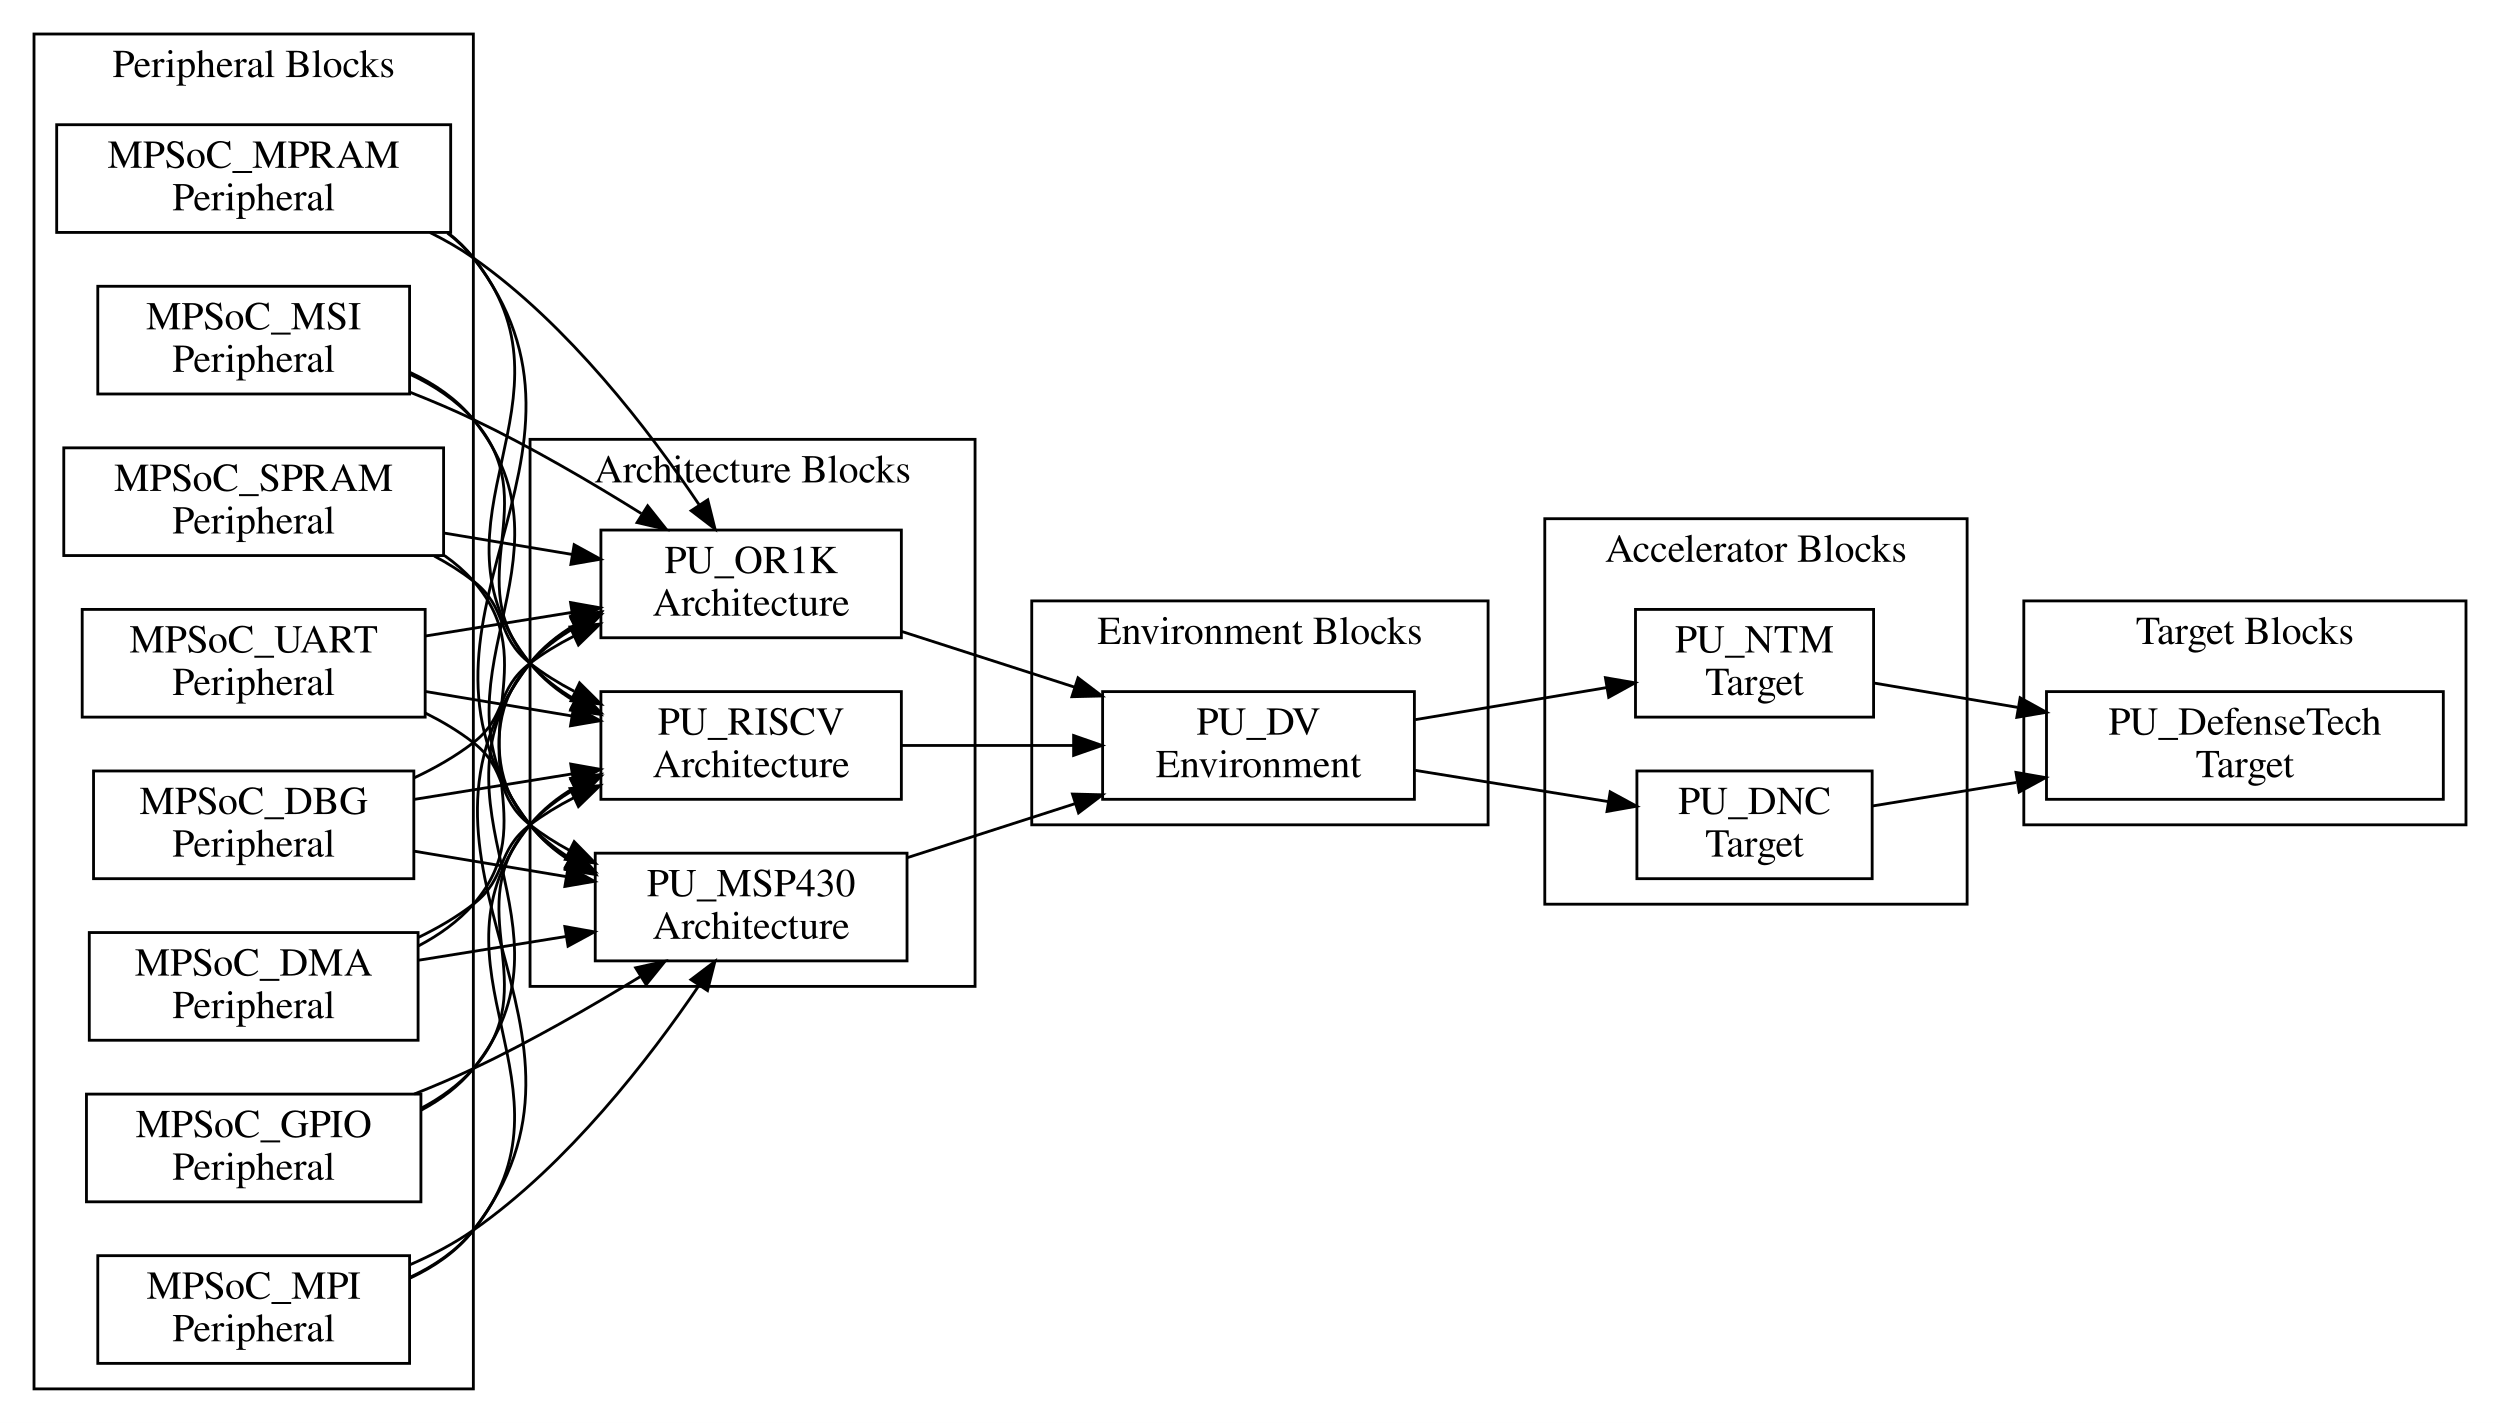
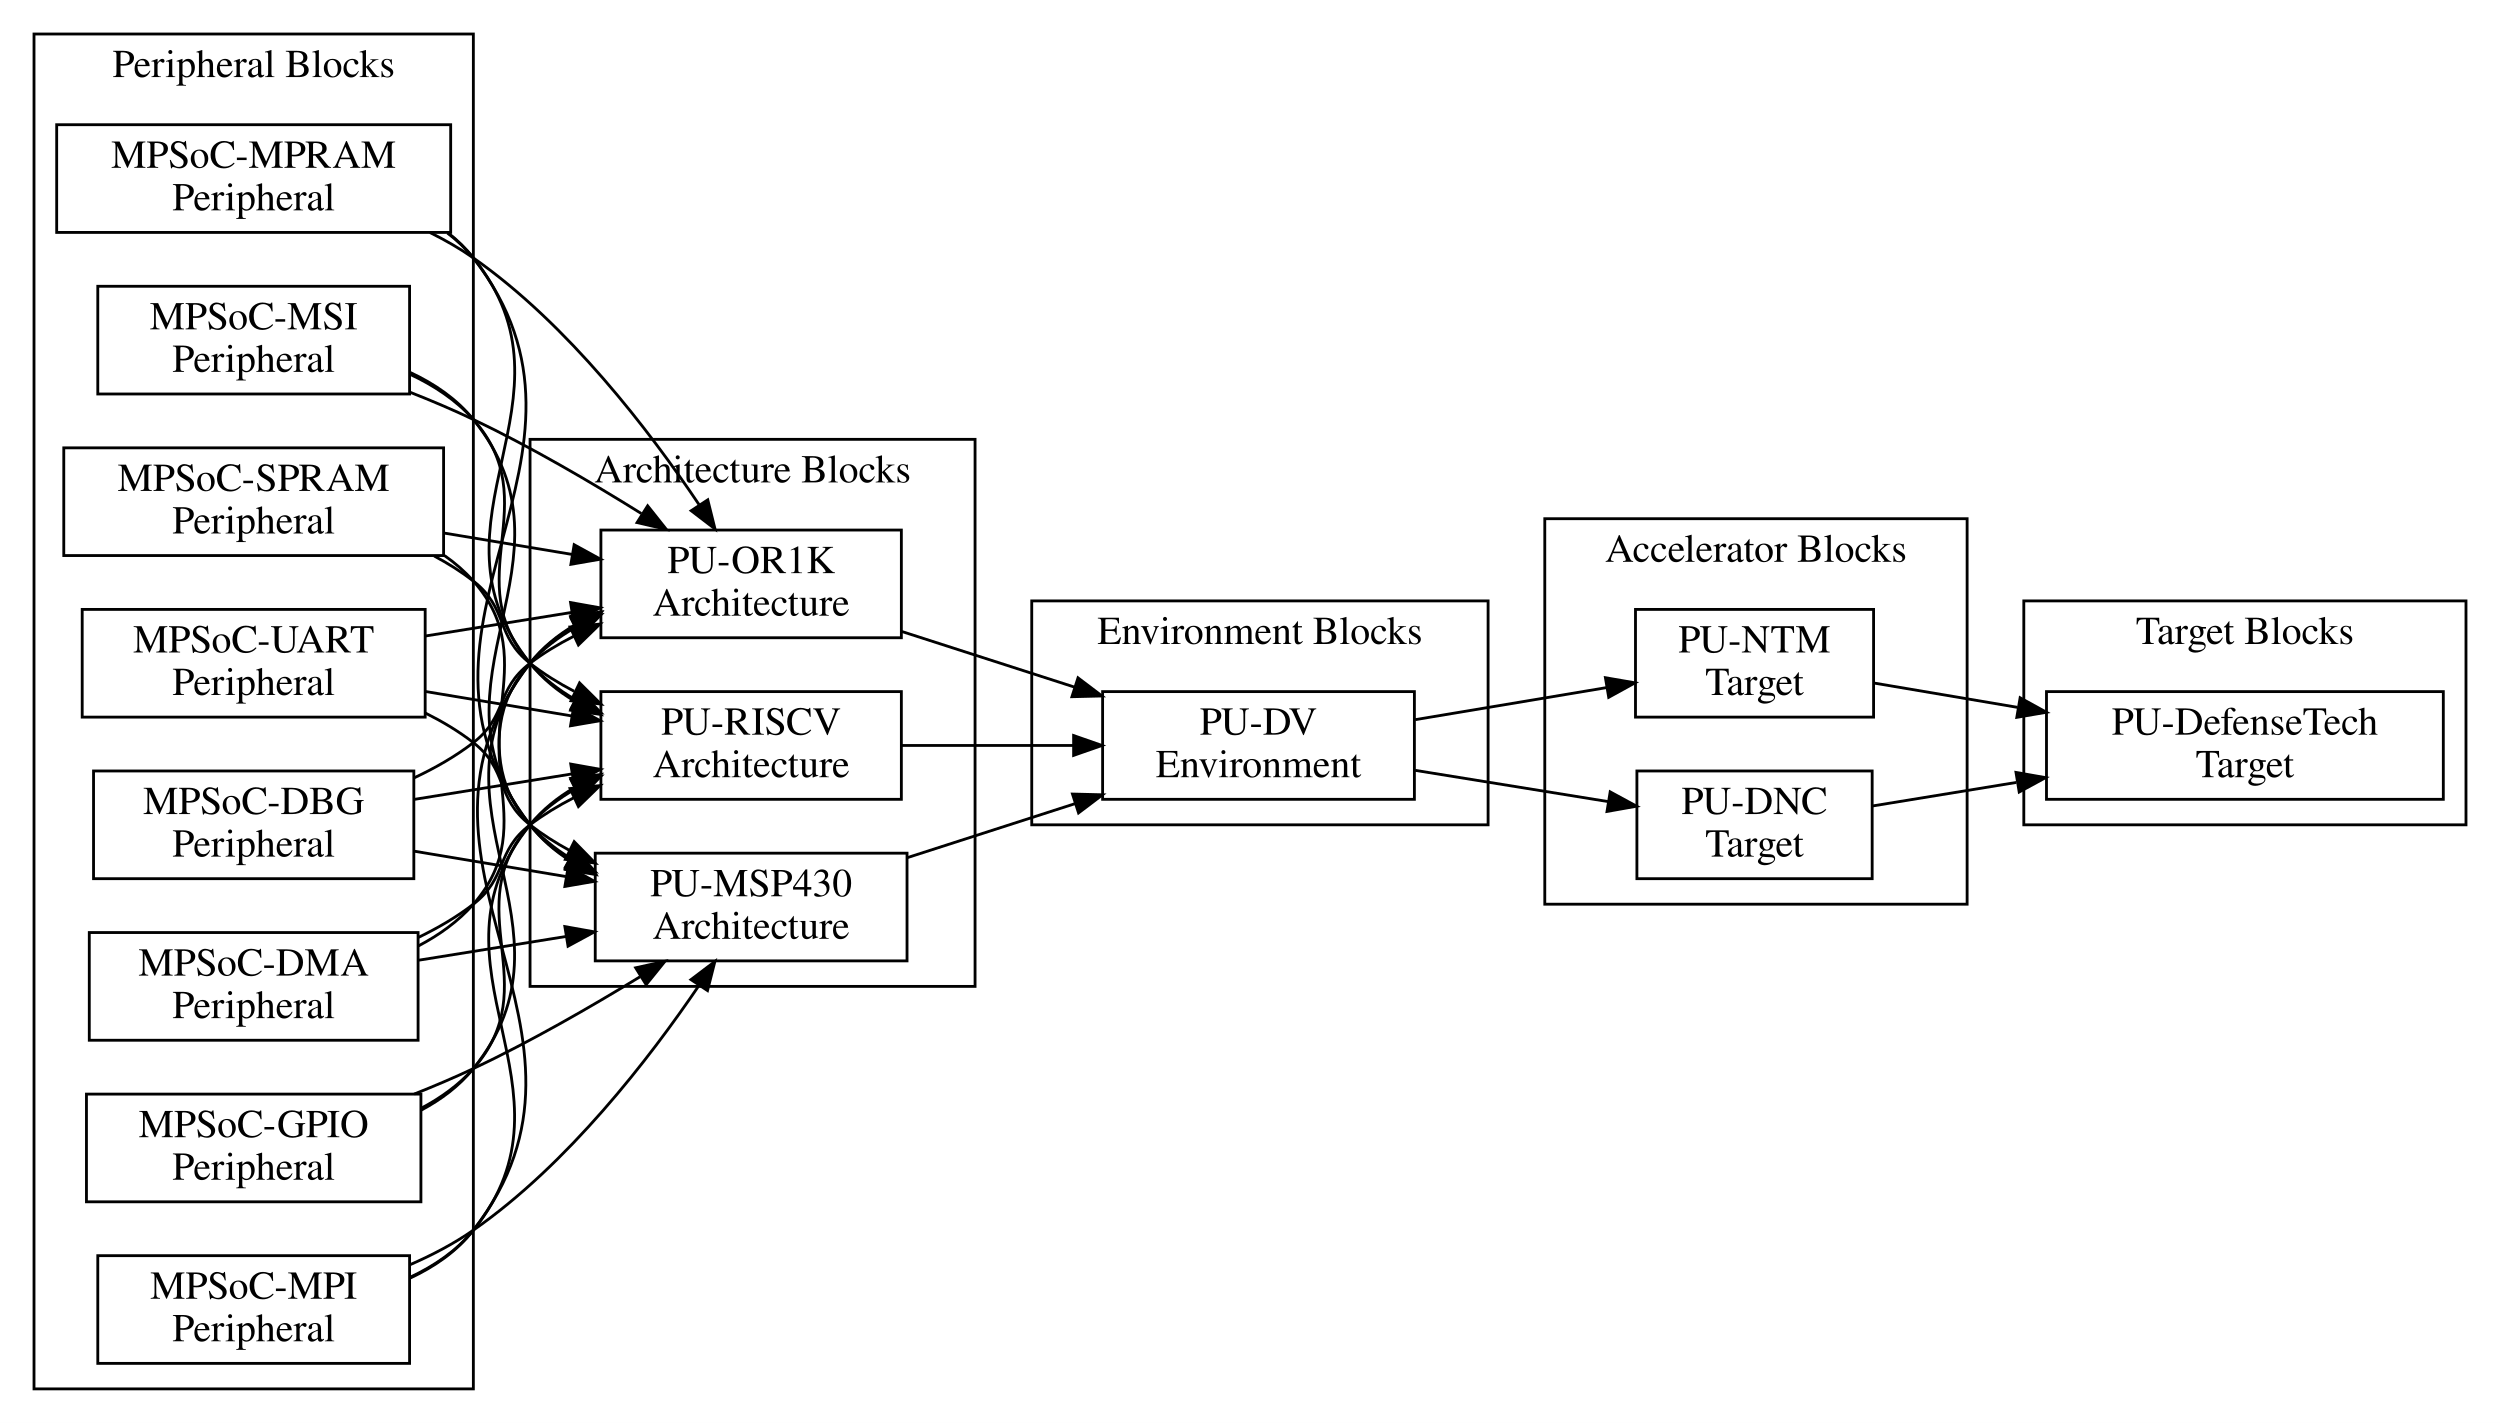
<svg xmlns="http://www.w3.org/2000/svg" width="882pt" height="502pt" viewBox="0.00 0.00 882.00 502.00">
  <g id="graph0" class="graph" transform="scale(1 1) rotate(0) translate(4 498)">
    <polygon fill="white" stroke="transparent" points="-4,4 -4,-498 878,-498 878,4 -4,4" />
    <g id="clust1" class="cluster">
      <polygon fill="none" stroke="black" points="8,-8 8,-486 163,-486 163,-8 8,-8" />
      <text text-anchor="middle" x="85.5" y="-470.8" font-family="Times,serif" font-size="14.00">Peripheral Blocks</text>
    </g>
    <g id="clust2" class="cluster">
      <polygon fill="none" stroke="black" points="183,-150 183,-343 340,-343 340,-150 183,-150" />
      <text text-anchor="middle" x="261.5" y="-327.8" font-family="Times,serif" font-size="14.00">Architecture Blocks</text>
    </g>
    <g id="clust3" class="cluster">
      <polygon fill="none" stroke="black" points="360,-207 360,-286 521,-286 521,-207 360,-207" />
      <text text-anchor="middle" x="440.5" y="-270.8" font-family="Times,serif" font-size="14.00">Environment Blocks</text>
    </g>
    <g id="clust4" class="cluster">
      <polygon fill="none" stroke="black" points="541,-179 541,-315 690,-315 690,-179 541,-179" />
      <text text-anchor="middle" x="615.5" y="-299.8" font-family="Times,serif" font-size="14.00">Accelerator Blocks</text>
    </g>
    <g id="clust5" class="cluster">
      <polygon fill="none" stroke="black" points="710,-207 710,-286 866,-286 866,-207 710,-207" />
      <text text-anchor="middle" x="788" y="-270.8" font-family="Times,serif" font-size="14.00">Target Blocks</text>
    </g>
    <g id="node1" class="node">
      <polygon fill="none" stroke="black" points="29,-188 29,-226 142,-226 142,-188 29,-188" />
-       <text text-anchor="middle" x="85.5" y="-210.8" font-family="Times,serif" font-size="14.00">MPSoC_DBG </text>
+       <text text-anchor="middle" x="85.5" y="-210.8" font-family="Times,serif" font-size="14.00">MPSoC-DBG </text>
      <text text-anchor="middle" x="85.5" y="-195.8" font-family="Times,serif" font-size="14.00">Peripheral</text>
    </g>
    <g id="node9" class="node">
      <polygon fill="none" stroke="black" points="206,-159 206,-197 316,-197 316,-159 206,-159" />
-       <text text-anchor="middle" x="261" y="-181.8" font-family="Times,serif" font-size="14.00">PU_MSP430 </text>
+       <text text-anchor="middle" x="261" y="-181.8" font-family="Times,serif" font-size="14.00">PU-MSP430 </text>
      <text text-anchor="middle" x="261" y="-166.8" font-family="Times,serif" font-size="14.00">Architecture</text>
    </g>
    <g id="edge1" class="edge">
      <path fill="none" stroke="black" d="M142.35,-197.66C159.33,-194.83 178.12,-191.69 195.61,-188.76" />
      <polygon fill="black" stroke="black" points="196.45,-192.17 205.73,-187.07 195.29,-185.27 196.45,-192.17" />
    </g>
    <g id="node10" class="node">
      <polygon fill="none" stroke="black" points="208,-273 208,-311 314,-311 314,-273 208,-273" />
-       <text text-anchor="middle" x="261" y="-295.8" font-family="Times,serif" font-size="14.00">PU_OR1K </text>
+       <text text-anchor="middle" x="261" y="-295.8" font-family="Times,serif" font-size="14.00">PU-OR1K </text>
      <text text-anchor="middle" x="261" y="-280.8" font-family="Times,serif" font-size="14.00">Architecture</text>
    </g>
    <g id="edge9" class="edge">
      <path fill="none" stroke="black" d="M142.08,-223.56C149.49,-227.03 156.7,-231.15 163,-236 175.11,-245.33 170.82,-254.75 183,-264 187.72,-267.58 192.94,-270.74 198.37,-273.52" />
      <polygon fill="black" stroke="black" points="197.12,-276.8 207.67,-277.84 200.07,-270.45 197.12,-276.8" />
    </g>
    <g id="node11" class="node">
      <polygon fill="none" stroke="black" points="208,-216 208,-254 314,-254 314,-216 208,-216" />
-       <text text-anchor="middle" x="261" y="-238.8" font-family="Times,serif" font-size="14.00">PU_RISCV </text>
+       <text text-anchor="middle" x="261" y="-238.8" font-family="Times,serif" font-size="14.00">PU-RISCV </text>
      <text text-anchor="middle" x="261" y="-223.8" font-family="Times,serif" font-size="14.00">Architecture</text>
    </g>
    <g id="edge17" class="edge">
      <path fill="none" stroke="black" d="M142.35,-216.01C160.07,-218.87 179.77,-222.05 197.9,-224.98" />
      <polygon fill="black" stroke="black" points="197.36,-228.44 207.79,-226.57 198.48,-221.53 197.36,-228.44" />
    </g>
    <g id="node2" class="node">
      <polygon fill="none" stroke="black" points="27.5,-131 27.5,-169 143.5,-169 143.5,-131 27.5,-131" />
-       <text text-anchor="middle" x="85.5" y="-153.8" font-family="Times,serif" font-size="14.00">MPSoC_DMA </text>
+       <text text-anchor="middle" x="85.5" y="-153.8" font-family="Times,serif" font-size="14.00">MPSoC-DMA </text>
      <text text-anchor="middle" x="85.5" y="-138.8" font-family="Times,serif" font-size="14.00">Peripheral</text>
    </g>
    <g id="edge2" class="edge">
      <path fill="none" stroke="black" d="M143.79,-159.25C160.46,-161.94 178.77,-164.89 195.83,-167.64" />
      <polygon fill="black" stroke="black" points="195.28,-171.1 205.71,-169.24 196.4,-164.19 195.28,-171.1" />
    </g>
    <g id="edge10" class="edge">
      <path fill="none" stroke="black" d="M143.64,-164.29C150.91,-168.1 157.66,-172.91 163,-179 188.58,-208.18 157.22,-234.99 183,-264 187.51,-269.07 193.01,-273.23 198.98,-276.63" />
      <polygon fill="black" stroke="black" points="197.48,-279.79 207.99,-281.09 200.59,-273.52 197.48,-279.79" />
    </g>
    <g id="edge18" class="edge">
      <path fill="none" stroke="black" d="M143.67,-167.31C150.52,-170.62 157.15,-174.49 163,-179 175.11,-188.33 170.82,-197.75 183,-207 187.72,-210.58 192.94,-213.74 198.37,-216.52" />
      <polygon fill="black" stroke="black" points="197.12,-219.8 207.67,-220.84 200.07,-213.45 197.12,-219.8" />
    </g>
    <g id="node3" class="node">
      <polygon fill="none" stroke="black" points="26.5,-74 26.5,-112 144.5,-112 144.5,-74 26.5,-74" />
-       <text text-anchor="middle" x="85.5" y="-96.8" font-family="Times,serif" font-size="14.00">MPSoC_GPIO </text>
+       <text text-anchor="middle" x="85.5" y="-96.8" font-family="Times,serif" font-size="14.00">MPSoC-GPIO </text>
      <text text-anchor="middle" x="85.5" y="-81.8" font-family="Times,serif" font-size="14.00">Peripheral</text>
    </g>
    <g id="edge3" class="edge">
      <path fill="none" stroke="black" d="M142.14,-112.02C149.24,-114.84 156.35,-117.86 163,-121 183,-130.44 204.29,-142.69 221.82,-153.41" />
      <polygon fill="black" stroke="black" points="220.26,-156.56 230.61,-158.85 223.95,-150.61 220.26,-156.56" />
    </g>
    <g id="edge11" class="edge">
      <path fill="none" stroke="black" d="M144.51,-106.29C151.56,-110.03 158.02,-114.84 163,-121 203.32,-170.92 142.62,-214.12 183,-264 187.33,-269.35 192.77,-273.68 198.75,-277.18" />
      <polygon fill="black" stroke="black" points="197.33,-280.38 207.83,-281.74 200.47,-274.12 197.33,-280.38" />
    </g>
    <g id="edge19" class="edge">
      <path fill="none" stroke="black" d="M144.77,-107.1C151.61,-110.73 157.94,-115.28 163,-121 189,-150.39 156.97,-177.63 183,-207 187.5,-212.08 193,-216.24 198.96,-219.64" />
      <polygon fill="black" stroke="black" points="197.46,-222.8 207.98,-224.11 200.57,-216.53 197.46,-222.8" />
    </g>
    <g id="node4" class="node">
      <polygon fill="none" stroke="black" points="30.5,-17 30.5,-55 140.5,-55 140.5,-17 30.5,-17" />
-       <text text-anchor="middle" x="85.5" y="-39.8" font-family="Times,serif" font-size="14.00">MPSoC_MPI </text>
+       <text text-anchor="middle" x="85.5" y="-39.8" font-family="Times,serif" font-size="14.00">MPSoC-MPI </text>
      <text text-anchor="middle" x="85.5" y="-24.8" font-family="Times,serif" font-size="14.00">Peripheral</text>
    </g>
    <g id="edge4" class="edge">
      <path fill="none" stroke="black" d="M140.52,-51.75C148.4,-55.17 156.15,-59.23 163,-64 196.38,-87.25 225.21,-124.69 242.57,-150.28" />
      <polygon fill="black" stroke="black" points="239.77,-152.39 248.22,-158.79 245.61,-148.52 239.77,-152.39" />
    </g>
    <g id="edge12" class="edge">
      <path fill="none" stroke="black" d="M140.53,-47.01C149.18,-51.03 157.19,-56.51 163,-64 217.76,-134.58 128.17,-193.47 183,-264 187.28,-269.51 192.75,-273.93 198.79,-277.49" />
      <polygon fill="black" stroke="black" points="197.48,-280.74 207.98,-282.1 200.61,-274.49 197.48,-280.74" />
    </g>
    <g id="edge20" class="edge">
      <path fill="none" stroke="black" d="M140.67,-47.38C149.21,-51.36 157.13,-56.74 163,-64 203.32,-113.92 142.62,-157.12 183,-207 187.33,-212.35 192.77,-216.68 198.75,-220.18" />
      <polygon fill="black" stroke="black" points="197.33,-223.38 207.83,-224.74 200.47,-217.12 197.33,-223.38" />
    </g>
    <g id="node5" class="node">
      <polygon fill="none" stroke="black" points="16,-416 16,-454 155,-454 155,-416 16,-416" />
-       <text text-anchor="middle" x="85.5" y="-438.8" font-family="Times,serif" font-size="14.00">MPSoC_MPRAM </text>
+       <text text-anchor="middle" x="85.5" y="-438.8" font-family="Times,serif" font-size="14.00">MPSoC-MPRAM </text>
      <text text-anchor="middle" x="85.5" y="-423.8" font-family="Times,serif" font-size="14.00">Peripheral</text>
    </g>
    <g id="edge5" class="edge">
      <path fill="none" stroke="black" d="M154.01,-415.9C157.36,-413.3 160.4,-410.35 163,-407 217.76,-336.42 128.57,-277.84 183,-207 186.88,-201.95 191.75,-197.77 197.15,-194.33" />
      <polygon fill="black" stroke="black" points="198.9,-197.36 205.99,-189.49 195.54,-191.22 198.9,-197.36" />
    </g>
    <g id="edge13" class="edge">
      <path fill="none" stroke="black" d="M147.69,-415.96C153.06,-413.3 158.25,-410.32 163,-407 196.5,-383.56 225.3,-345.79 242.62,-319.97" />
      <polygon fill="black" stroke="black" points="245.7,-321.66 248.26,-311.38 239.85,-317.82 245.7,-321.66" />
    </g>
    <g id="edge21" class="edge">
      <path fill="none" stroke="black" d="M153.86,-415.78C157.24,-413.21 160.33,-410.3 163,-407 203.32,-357.08 142.91,-314.11 183,-264 187.32,-258.6 192.75,-254.21 198.73,-250.64" />
      <polygon fill="black" stroke="black" points="200.52,-253.65 207.8,-245.96 197.31,-247.43 200.52,-253.65" />
    </g>
    <g id="node6" class="node">
      <polygon fill="none" stroke="black" points="30.5,-359 30.5,-397 140.5,-397 140.5,-359 30.5,-359" />
-       <text text-anchor="middle" x="85.5" y="-381.8" font-family="Times,serif" font-size="14.00">MPSoC_MSI </text>
+       <text text-anchor="middle" x="85.5" y="-381.8" font-family="Times,serif" font-size="14.00">MPSoC-MSI </text>
      <text text-anchor="middle" x="85.5" y="-366.8" font-family="Times,serif" font-size="14.00">Peripheral</text>
    </g>
    <g id="edge6" class="edge">
      <path fill="none" stroke="black" d="M140.67,-366.62C149.21,-362.64 157.13,-357.26 163,-350 203.32,-300.08 142.91,-257.11 183,-207 186.83,-202.21 191.54,-198.22 196.73,-194.88" />
      <polygon fill="black" stroke="black" points="198.77,-197.75 205.84,-189.86 195.39,-191.62 198.77,-197.75" />
    </g>
    <g id="edge14" class="edge">
      <path fill="none" stroke="black" d="M140.53,-359.67C148.17,-356.67 155.85,-353.41 163,-350 183.21,-340.36 204.68,-327.8 222.26,-316.82" />
      <polygon fill="black" stroke="black" points="224.49,-319.55 231.08,-311.25 220.75,-313.63 224.49,-319.55" />
    </g>
    <g id="edge22" class="edge">
      <path fill="none" stroke="black" d="M140.54,-366C148.98,-362.08 156.91,-356.89 163,-350 189,-320.61 157.14,-293.51 183,-264 187.49,-258.87 192.98,-254.65 198.94,-251.18" />
      <polygon fill="black" stroke="black" points="200.63,-254.25 207.96,-246.59 197.45,-248.01 200.63,-254.25" />
    </g>
    <g id="node7" class="node">
      <polygon fill="none" stroke="black" points="18.5,-302 18.5,-340 152.5,-340 152.5,-302 18.5,-302" />
-       <text text-anchor="middle" x="85.5" y="-324.8" font-family="Times,serif" font-size="14.00">MPSoC_SPRAM </text>
+       <text text-anchor="middle" x="85.5" y="-324.8" font-family="Times,serif" font-size="14.00">MPSoC-SPRAM </text>
      <text text-anchor="middle" x="85.5" y="-309.8" font-family="Times,serif" font-size="14.00">Peripheral</text>
    </g>
    <g id="edge7" class="edge">
      <path fill="none" stroke="black" d="M152.83,-301.99C156.56,-299.37 160,-296.39 163,-293 189,-263.61 157.14,-236.51 183,-207 186.98,-202.46 191.75,-198.62 196.93,-195.39" />
      <polygon fill="black" stroke="black" points="198.85,-198.33 205.98,-190.49 195.52,-192.17 198.85,-198.33" />
    </g>
    <g id="edge15" class="edge">
      <path fill="none" stroke="black" d="M152.59,-309.95C167.45,-307.47 183.17,-304.84 197.86,-302.39" />
      <polygon fill="black" stroke="black" points="198.56,-305.82 207.85,-300.72 197.41,-298.91 198.56,-305.82" />
    </g>
    <g id="edge23" class="edge">
      <path fill="none" stroke="black" d="M149.2,-301.83C154.08,-299.22 158.75,-296.29 163,-293 175.38,-283.41 170.67,-273.64 183,-264 187.76,-260.28 193.04,-257 198.56,-254.11" />
      <polygon fill="black" stroke="black" points="200.47,-257.08 207.99,-249.61 197.46,-250.76 200.47,-257.08" />
    </g>
    <g id="node8" class="node">
      <polygon fill="none" stroke="black" points="25,-245 25,-283 146,-283 146,-245 25,-245" />
-       <text text-anchor="middle" x="85.5" y="-267.8" font-family="Times,serif" font-size="14.00">MPSoC_UART </text>
+       <text text-anchor="middle" x="85.5" y="-267.8" font-family="Times,serif" font-size="14.00">MPSoC-UART </text>
      <text text-anchor="middle" x="85.5" y="-252.8" font-family="Times,serif" font-size="14.00">Peripheral</text>
    </g>
    <g id="edge8" class="edge">
      <path fill="none" stroke="black" d="M146.09,-246.43C152.09,-243.44 157.86,-239.98 163,-236 175.38,-226.41 170.67,-216.64 183,-207 187.29,-203.65 192.01,-200.65 196.94,-197.97" />
      <polygon fill="black" stroke="black" points="198.57,-201.07 205.98,-193.5 195.47,-194.8 198.57,-201.07" />
    </g>
    <g id="edge16" class="edge">
      <path fill="none" stroke="black" d="M146.21,-273.64C162.77,-276.31 180.79,-279.22 197.5,-281.91" />
      <polygon fill="black" stroke="black" points="197.29,-285.42 207.72,-283.56 198.4,-278.51 197.29,-285.42" />
    </g>
    <g id="edge24" class="edge">
      <path fill="none" stroke="black" d="M146.21,-254.02C162.77,-251.25 180.79,-248.24 197.5,-245.45" />
      <polygon fill="black" stroke="black" points="198.43,-248.84 207.72,-243.74 197.28,-241.94 198.43,-248.84" />
    </g>
    <g id="node12" class="node">
      <polygon fill="none" stroke="black" points="385,-216 385,-254 495,-254 495,-216 385,-216" />
-       <text text-anchor="middle" x="440" y="-238.8" font-family="Times,serif" font-size="14.00">PU_DV </text>
+       <text text-anchor="middle" x="440" y="-238.8" font-family="Times,serif" font-size="14.00">PU-DV </text>
      <text text-anchor="middle" x="440" y="-223.8" font-family="Times,serif" font-size="14.00">Environment</text>
    </g>
    <g id="edge25" class="edge">
      <path fill="none" stroke="black" d="M316.07,-195.41C334.77,-201.43 355.89,-208.24 375.29,-214.48" />
      <polygon fill="black" stroke="black" points="374.37,-217.86 384.96,-217.6 376.51,-211.2 374.37,-217.86" />
    </g>
    <g id="edge26" class="edge">
      <path fill="none" stroke="black" d="M314.15,-275.21C333.25,-269.05 355.09,-262.02 375.11,-255.58" />
      <polygon fill="black" stroke="black" points="376.32,-258.86 384.77,-252.46 374.18,-252.2 376.32,-258.86" />
    </g>
    <g id="edge27" class="edge">
      <path fill="none" stroke="black" d="M314.15,-235C333.08,-235 354.7,-235 374.56,-235" />
      <polygon fill="black" stroke="black" points="374.77,-238.5 384.77,-235 374.77,-231.5 374.77,-238.5" />
    </g>
    <g id="node13" class="node">
      <polygon fill="none" stroke="black" points="573,-245 573,-283 657,-283 657,-245 573,-245" />
-       <text text-anchor="middle" x="615" y="-267.8" font-family="Times,serif" font-size="14.00">PU_NTM </text>
+       <text text-anchor="middle" x="615" y="-267.8" font-family="Times,serif" font-size="14.00">PU-NTM </text>
      <text text-anchor="middle" x="615" y="-252.8" font-family="Times,serif" font-size="14.00">Target</text>
    </g>
    <g id="edge28" class="edge">
      <path fill="none" stroke="black" d="M495.26,-244.1C516.81,-247.71 541.47,-251.84 562.71,-255.4" />
      <polygon fill="black" stroke="black" points="562.39,-258.9 572.83,-257.1 563.55,-251.99 562.39,-258.9" />
    </g>
    <g id="node14" class="node">
      <polygon fill="none" stroke="black" points="573.5,-188 573.5,-226 656.5,-226 656.5,-188 573.5,-188" />
-       <text text-anchor="middle" x="615" y="-210.8" font-family="Times,serif" font-size="14.00">PU_DNC </text>
+       <text text-anchor="middle" x="615" y="-210.8" font-family="Times,serif" font-size="14.00">PU-DNC </text>
      <text text-anchor="middle" x="615" y="-195.8" font-family="Times,serif" font-size="14.00">Target</text>
    </g>
    <g id="edge29" class="edge">
      <path fill="none" stroke="black" d="M495.26,-226.22C517.08,-222.69 542.08,-218.64 563.5,-215.17" />
      <polygon fill="black" stroke="black" points="564.07,-218.63 573.38,-213.57 562.95,-211.72 564.07,-218.63" />
    </g>
    <g id="node15" class="node">
      <polygon fill="none" stroke="black" points="718,-216 718,-254 858,-254 858,-216 718,-216" />
-       <text text-anchor="middle" x="788" y="-238.8" font-family="Times,serif" font-size="14.00">PU_DefenseTech </text>
+       <text text-anchor="middle" x="788" y="-238.8" font-family="Times,serif" font-size="14.00">PU-DefenseTech </text>
      <text text-anchor="middle" x="788" y="-223.8" font-family="Times,serif" font-size="14.00">Target</text>
    </g>
    <g id="edge30" class="edge">
      <path fill="none" stroke="black" d="M657.39,-256.98C672.6,-254.4 690.36,-251.39 707.78,-248.44" />
      <polygon fill="black" stroke="black" points="708.7,-251.83 717.97,-246.71 707.53,-244.93 708.7,-251.83" />
    </g>
    <g id="edge31" class="edge">
      <path fill="none" stroke="black" d="M656.52,-213.64C671.8,-216.14 689.75,-219.08 707.37,-221.96" />
      <polygon fill="black" stroke="black" points="707.24,-225.49 717.68,-223.65 708.37,-218.58 707.24,-225.49" />
    </g>
  </g>
</svg>
